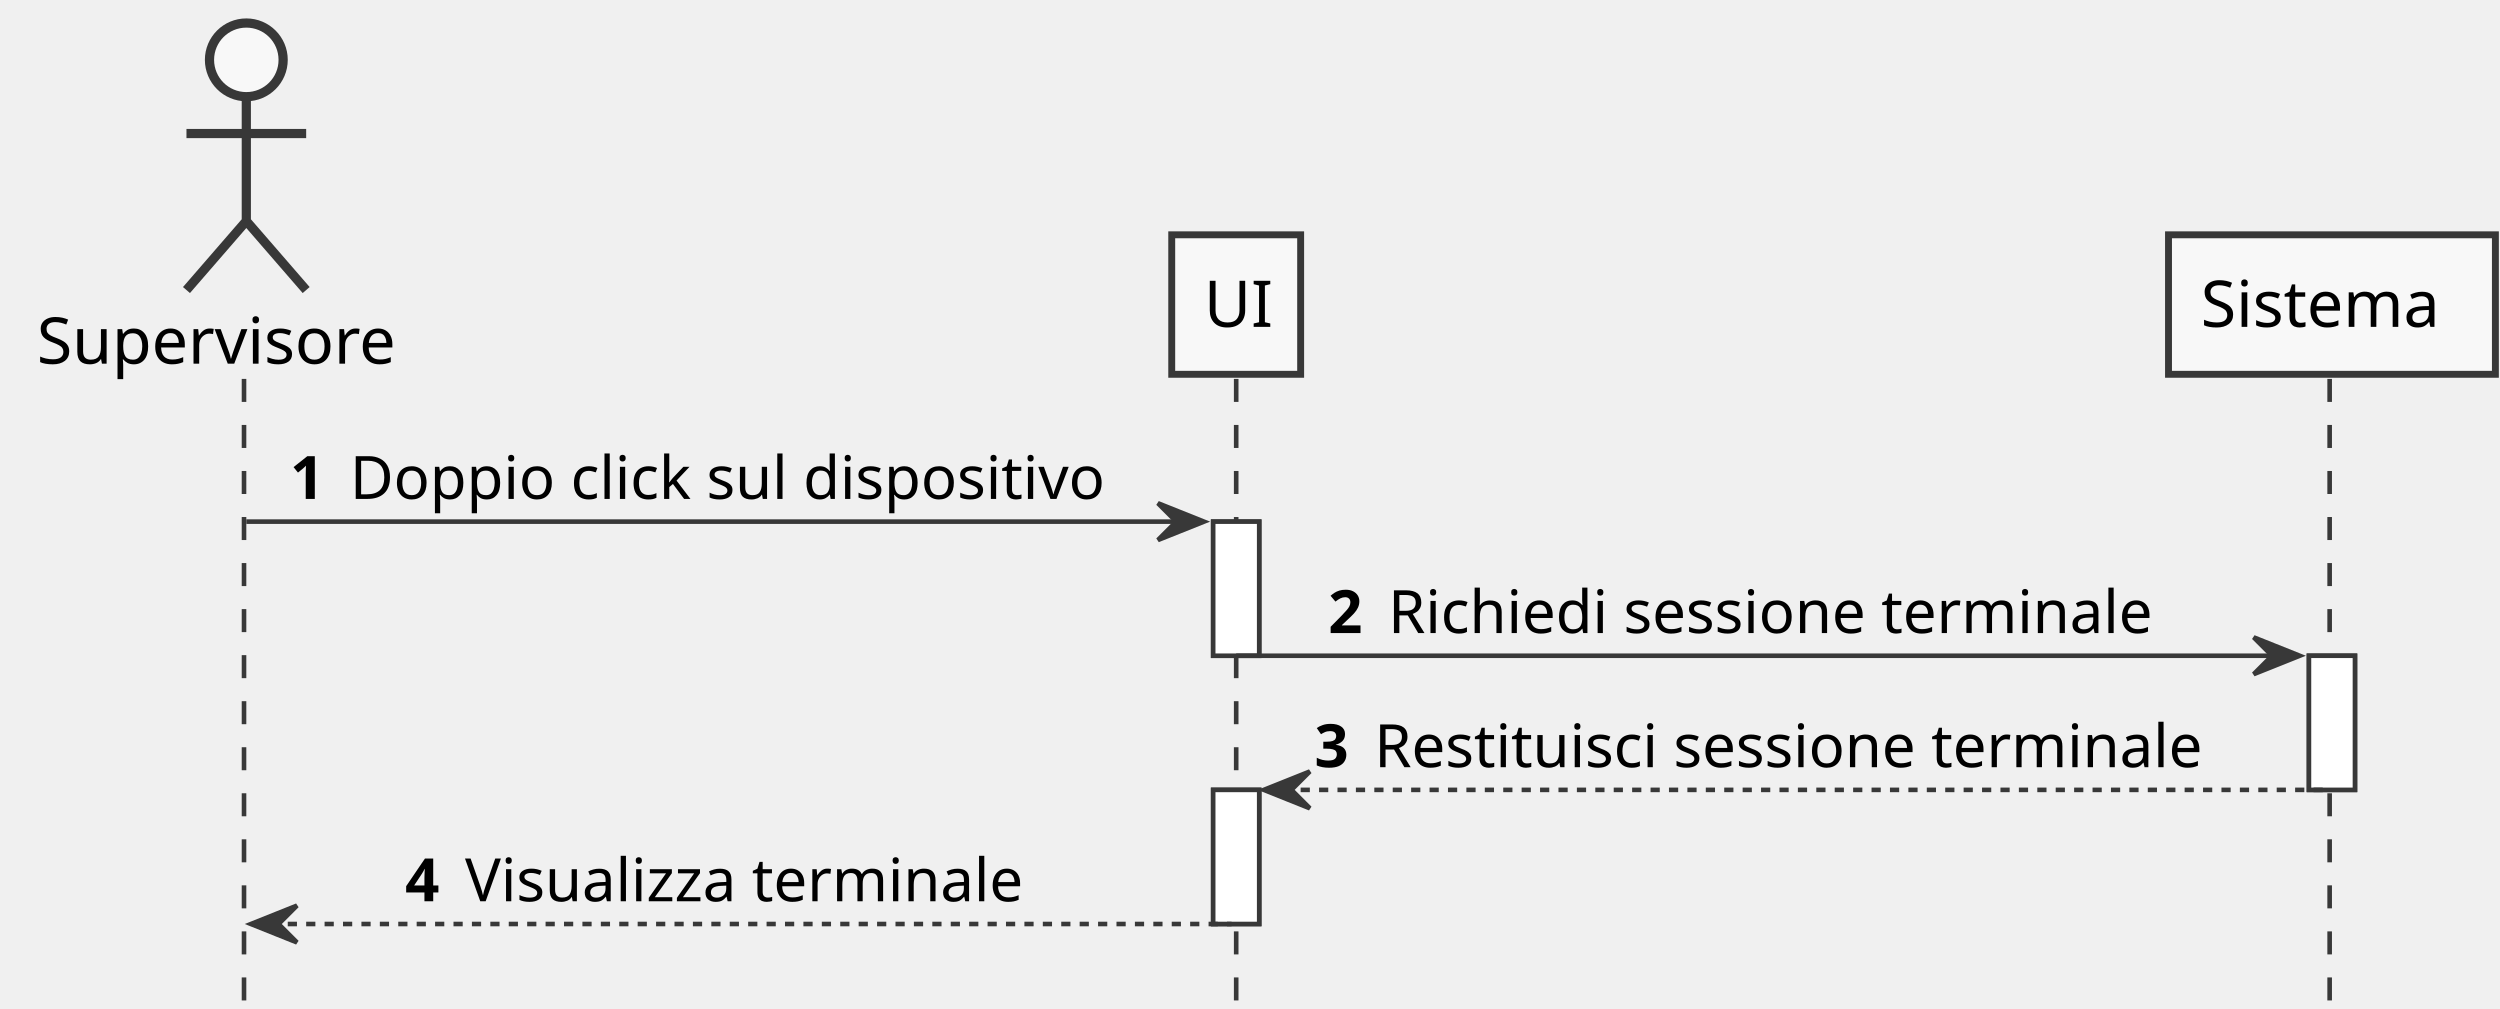
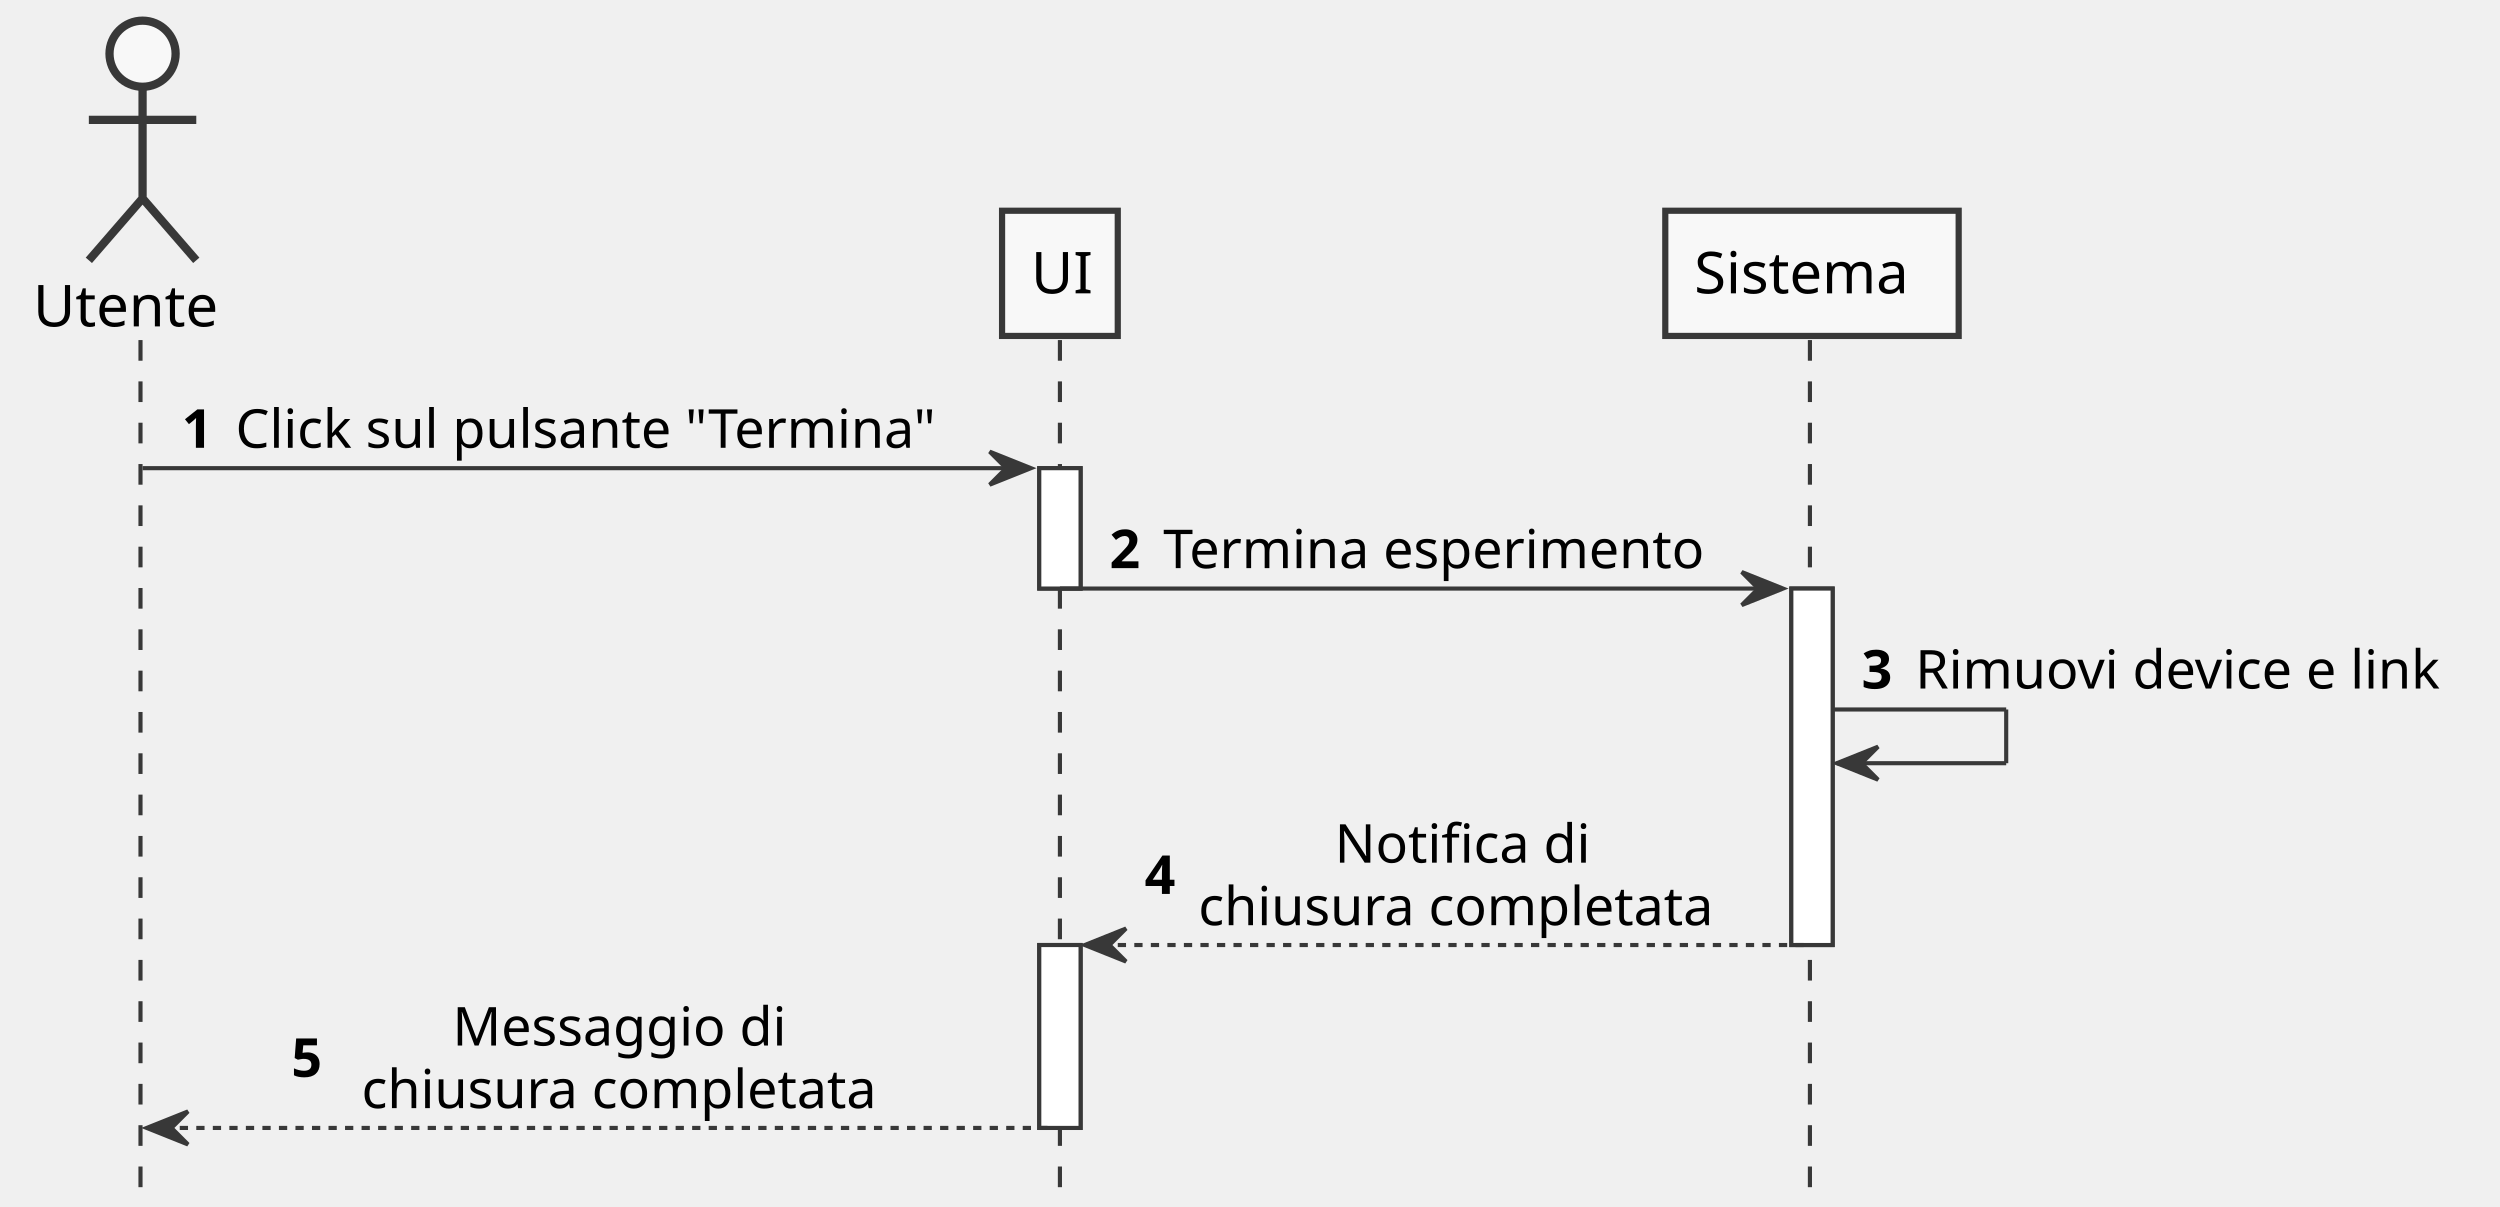
- <svg xmlns="http://www.w3.org/2000/svg" contentScriptType="application/ecmascript" contentStyleType="text/css" height="219px" preserveAspectRatio="none" style="width:543px;height:219px;" version="1.1" viewBox="0 0 543 219" width="543px" zoomAndPan="magnify">
+ <svg xmlns="http://www.w3.org/2000/svg" contentScriptType="application/ecmascript" contentStyleType="text/css" height="292px" preserveAspectRatio="none" style="width:605px;height:292px;" version="1.1" viewBox="0 0 605 292" width="605px" zoomAndPan="magnify">
  <defs />
  <g>
-     <rect fill="#FFFFFF" height="29.133" style="stroke: #383838; stroke-width: 1.0;" width="10" x="263.5" y="113.297" />
-     <rect fill="#FFFFFF" height="29.133" style="stroke: #383838; stroke-width: 1.0;" width="10" x="263.5" y="171.562" />
-     <rect fill="#FFFFFF" height="29.133" style="stroke: #383838; stroke-width: 1.0;" width="10" x="501.5" y="142.43" />
-     <line style="stroke: #383838; stroke-width: 1.0; stroke-dasharray: 5.0,5.0;" x1="53" x2="53" y1="82.297" y2="218.828" />
-     <line style="stroke: #383838; stroke-width: 1.0; stroke-dasharray: 5.0,5.0;" x1="268.5" x2="268.5" y1="82.297" y2="218.828" />
-     <line style="stroke: #383838; stroke-width: 1.0; stroke-dasharray: 5.0,5.0;" x1="506" x2="506" y1="82.297" y2="218.828" />
-     <text fill="#000000" font-family="sans-serif" font-size="14" lengthAdjust="spacingAndGlyphs" textLength="85" x="8" y="78.995">Supervisore</text>
-     <ellipse cx="53.5" cy="13" fill="#F8F8F8" rx="8" ry="8" style="stroke: #383838; stroke-width: 2.0;" />
-     <path d="M53.5,21 L53.5,48 M40.5,29 L66.5,29 M53.5,48 L40.5,63 M53.5,48 L66.5,63 " fill="#F8F8F8" style="stroke: #383838; stroke-width: 2.0;" />
-     <rect fill="#F8F8F8" height="30.297" style="stroke: #383838; stroke-width: 1.5;" width="28" x="254.5" y="51" />
-     <text fill="#000000" font-family="sans-serif" font-size="14" lengthAdjust="spacingAndGlyphs" textLength="14" x="261.5" y="70.995">UI</text>
-     <rect fill="#F8F8F8" height="30.297" style="stroke: #383838; stroke-width: 1.5;" width="71" x="471" y="51" />
-     <text fill="#000000" font-family="sans-serif" font-size="14" lengthAdjust="spacingAndGlyphs" textLength="57" x="478" y="70.995">Sistema</text>
-     <rect fill="#FFFFFF" height="29.133" style="stroke: #383838; stroke-width: 1.0;" width="10" x="263.5" y="113.297" />
-     <rect fill="#FFFFFF" height="29.133" style="stroke: #383838; stroke-width: 1.0;" width="10" x="263.5" y="171.562" />
-     <rect fill="#FFFFFF" height="29.133" style="stroke: #383838; stroke-width: 1.0;" width="10" x="501.5" y="142.43" />
-     <polygon fill="#383838" points="251.5,109.297,261.5,113.297,251.5,117.297,255.5,113.297" style="stroke: #383838; stroke-width: 1.0;" />
-     <line style="stroke: #383838; stroke-width: 1.0;" x1="53.5" x2="257.5" y1="113.297" y2="113.297" />
-     <text fill="#000000" font-family="sans-serif" font-size="13" font-weight="bold" lengthAdjust="spacingAndGlyphs" textLength="9" x="63" y="108.364">1</text>
-     <text fill="#000000" font-family="sans-serif" font-size="13" lengthAdjust="spacingAndGlyphs" textLength="178" x="76" y="108.364">Doppio click sul dispositivo</text>
-     <polygon fill="#383838" points="489.5,138.43,499.5,142.43,489.5,146.43,493.5,142.43" style="stroke: #383838; stroke-width: 1.0;" />
-     <line style="stroke: #383838; stroke-width: 1.0;" x1="268.5" x2="495.5" y1="142.43" y2="142.43" />
-     <text fill="#000000" font-family="sans-serif" font-size="13" font-weight="bold" lengthAdjust="spacingAndGlyphs" textLength="9" x="288.5" y="137.497">2</text>
-     <text fill="#000000" font-family="sans-serif" font-size="13" lengthAdjust="spacingAndGlyphs" textLength="180" x="301.5" y="137.497">Richiedi sessione terminale</text>
-     <polygon fill="#383838" points="284.5,167.562,274.5,171.562,284.5,175.562,280.5,171.562" style="stroke: #383838; stroke-width: 1.0;" />
-     <line style="stroke: #383838; stroke-width: 1.0; stroke-dasharray: 2.0,2.0;" x1="278.5" x2="505.5" y1="171.562" y2="171.562" />
-     <text fill="#000000" font-family="sans-serif" font-size="13" font-weight="bold" lengthAdjust="spacingAndGlyphs" textLength="9" x="285.5" y="166.629">3</text>
-     <text fill="#000000" font-family="sans-serif" font-size="13" lengthAdjust="spacingAndGlyphs" textLength="196" x="298.5" y="166.629">Restituisci sessione terminale</text>
-     <polygon fill="#383838" points="64.5,196.695,54.5,200.695,64.5,204.695,60.5,200.695" style="stroke: #383838; stroke-width: 1.0;" />
-     <line style="stroke: #383838; stroke-width: 1.0; stroke-dasharray: 2.0,2.0;" x1="58.5" x2="267.5" y1="200.695" y2="200.695" />
-     <text fill="#000000" font-family="sans-serif" font-size="13" font-weight="bold" lengthAdjust="spacingAndGlyphs" textLength="9" x="88" y="195.762">4</text>
-     <text fill="#000000" font-family="sans-serif" font-size="13" lengthAdjust="spacingAndGlyphs" textLength="133" x="101" y="195.762">Visualizza terminale</text>
+     <rect fill="#FFFFFF" height="29.133" style="stroke: #383838; stroke-width: 1.0;" width="10" x="251.5" y="113.297" />
+     <rect fill="#FFFFFF" height="44.266" style="stroke: #383838; stroke-width: 1.0;" width="10" x="251.5" y="228.695" />
+     <rect fill="#FFFFFF" height="86.266" style="stroke: #383838; stroke-width: 1.0;" width="10" x="433.5" y="142.43" />
+     <line style="stroke: #383838; stroke-width: 1.0; stroke-dasharray: 5.0,5.0;" x1="34" x2="34" y1="82.297" y2="291.227" />
+     <line style="stroke: #383838; stroke-width: 1.0; stroke-dasharray: 5.0,5.0;" x1="256.5" x2="256.5" y1="82.297" y2="291.227" />
+     <line style="stroke: #383838; stroke-width: 1.0; stroke-dasharray: 5.0,5.0;" x1="438" x2="438" y1="82.297" y2="291.227" />
+     <text fill="#000000" font-family="sans-serif" font-size="14" lengthAdjust="spacingAndGlyphs" textLength="47" x="8" y="78.995">Utente</text>
+     <ellipse cx="34.5" cy="13" fill="#F8F8F8" rx="8" ry="8" style="stroke: #383838; stroke-width: 2.0;" />
+     <path d="M34.5,21 L34.5,48 M21.5,29 L47.5,29 M34.5,48 L21.5,63 M34.5,48 L47.5,63 " fill="#F8F8F8" style="stroke: #383838; stroke-width: 2.0;" />
+     <rect fill="#F8F8F8" height="30.297" style="stroke: #383838; stroke-width: 1.5;" width="28" x="242.5" y="51" />
+     <text fill="#000000" font-family="sans-serif" font-size="14" lengthAdjust="spacingAndGlyphs" textLength="14" x="249.5" y="70.995">UI</text>
+     <rect fill="#F8F8F8" height="30.297" style="stroke: #383838; stroke-width: 1.5;" width="71" x="403" y="51" />
+     <text fill="#000000" font-family="sans-serif" font-size="14" lengthAdjust="spacingAndGlyphs" textLength="57" x="410" y="70.995">Sistema</text>
+     <rect fill="#FFFFFF" height="29.133" style="stroke: #383838; stroke-width: 1.0;" width="10" x="251.5" y="113.297" />
+     <rect fill="#FFFFFF" height="44.266" style="stroke: #383838; stroke-width: 1.0;" width="10" x="251.5" y="228.695" />
+     <rect fill="#FFFFFF" height="86.266" style="stroke: #383838; stroke-width: 1.0;" width="10" x="433.5" y="142.43" />
+     <polygon fill="#383838" points="239.5,109.297,249.5,113.297,239.5,117.297,243.5,113.297" style="stroke: #383838; stroke-width: 1.0;" />
+     <line style="stroke: #383838; stroke-width: 1.0;" x1="34.5" x2="245.5" y1="113.297" y2="113.297" />
+     <text fill="#000000" font-family="sans-serif" font-size="13" font-weight="bold" lengthAdjust="spacingAndGlyphs" textLength="9" x="44" y="108.364">1</text>
+     <text fill="#000000" font-family="sans-serif" font-size="13" lengthAdjust="spacingAndGlyphs" textLength="185" x="57" y="108.364">Click sul pulsante "Termina"</text>
+     <polygon fill="#383838" points="421.5,138.43,431.5,142.43,421.5,146.43,425.5,142.43" style="stroke: #383838; stroke-width: 1.0;" />
+     <line style="stroke: #383838; stroke-width: 1.0;" x1="256.5" x2="427.5" y1="142.43" y2="142.43" />
+     <text fill="#000000" font-family="sans-serif" font-size="13" font-weight="bold" lengthAdjust="spacingAndGlyphs" textLength="9" x="268.5" y="137.497">2</text>
+     <text fill="#000000" font-family="sans-serif" font-size="13" lengthAdjust="spacingAndGlyphs" textLength="140" x="281.5" y="137.497">Termina esperimento</text>
+     <line style="stroke: #383838; stroke-width: 1.0;" x1="443.5" x2="485.5" y1="171.695" y2="171.695" />
+     <line style="stroke: #383838; stroke-width: 1.0;" x1="485.5" x2="485.5" y1="171.695" y2="184.695" />
+     <line style="stroke: #383838; stroke-width: 1.0;" x1="444.5" x2="485.5" y1="184.695" y2="184.695" />
+     <polygon fill="#383838" points="454.5,180.695,444.5,184.695,454.5,188.695,450.5,184.695" style="stroke: #383838; stroke-width: 1.0;" />
+     <text fill="#000000" font-family="sans-serif" font-size="13" font-weight="bold" lengthAdjust="spacingAndGlyphs" textLength="9" x="450.5" y="166.629">3</text>
+     <text fill="#000000" font-family="sans-serif" font-size="13" lengthAdjust="spacingAndGlyphs" textLength="141" x="463.5" y="166.629">Rimuovi device e link</text>
+     <polygon fill="#383838" points="272.5,224.695,262.5,228.695,272.5,232.695,268.5,228.695" style="stroke: #383838; stroke-width: 1.0;" />
+     <line style="stroke: #383838; stroke-width: 1.0; stroke-dasharray: 2.0,2.0;" x1="266.5" x2="437.5" y1="228.695" y2="228.695" />
+     <text fill="#000000" font-family="sans-serif" font-size="13" font-weight="bold" lengthAdjust="spacingAndGlyphs" textLength="9" x="277" y="216.329">4</text>
+     <text fill="#000000" font-family="sans-serif" font-size="13" lengthAdjust="spacingAndGlyphs" textLength="67" x="323" y="208.762">Notifica di</text>
+     <text fill="#000000" font-family="sans-serif" font-size="13" lengthAdjust="spacingAndGlyphs" textLength="133" x="290" y="223.895">chiusura completata</text>
+     <polygon fill="#383838" points="45.5,268.961,35.5,272.961,45.5,276.961,41.5,272.961" style="stroke: #383838; stroke-width: 1.0;" />
+     <line style="stroke: #383838; stroke-width: 1.0; stroke-dasharray: 2.0,2.0;" x1="39.5" x2="255.5" y1="272.961" y2="272.961" />
+     <text fill="#000000" font-family="sans-serif" font-size="13" font-weight="bold" lengthAdjust="spacingAndGlyphs" textLength="9" x="70.5" y="260.594">5</text>
+     <text fill="#000000" font-family="sans-serif" font-size="13" lengthAdjust="spacingAndGlyphs" textLength="85" x="109.5" y="253.028">Messaggio di</text>
+     <text fill="#000000" font-family="sans-serif" font-size="13" lengthAdjust="spacingAndGlyphs" textLength="133" x="87.5" y="268.161">chiusura completata</text>
  </g>
</svg>
